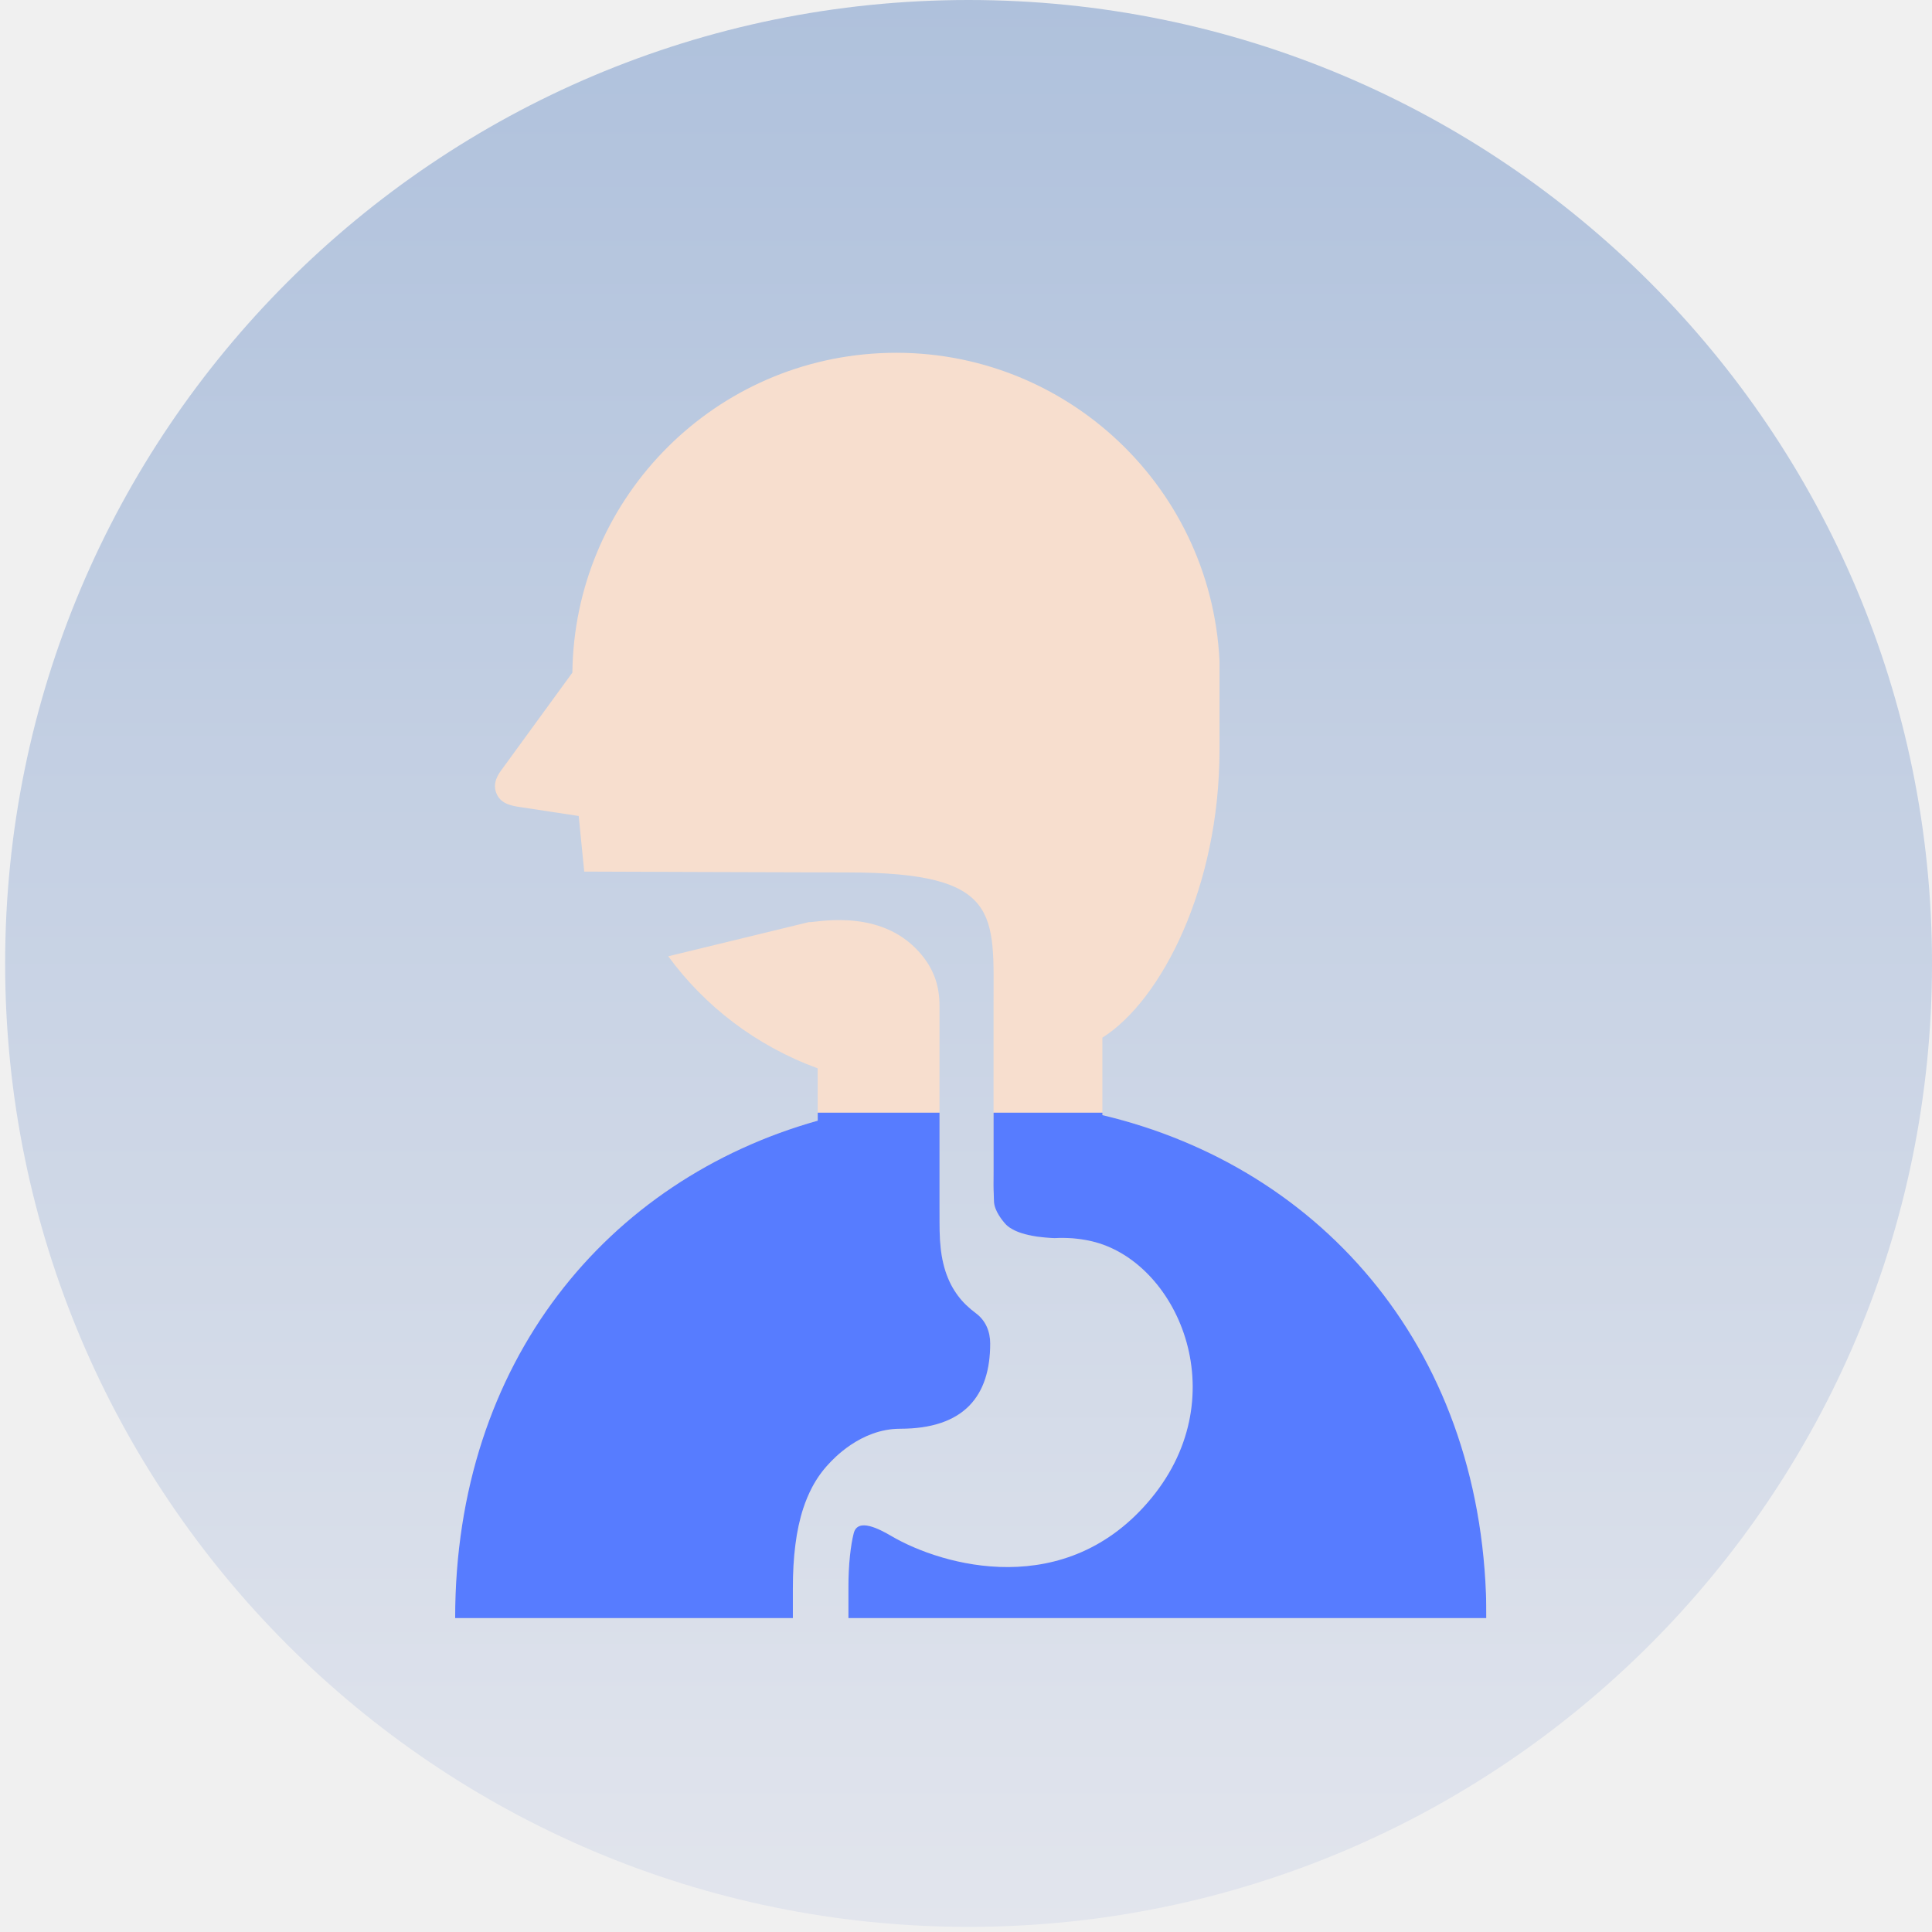
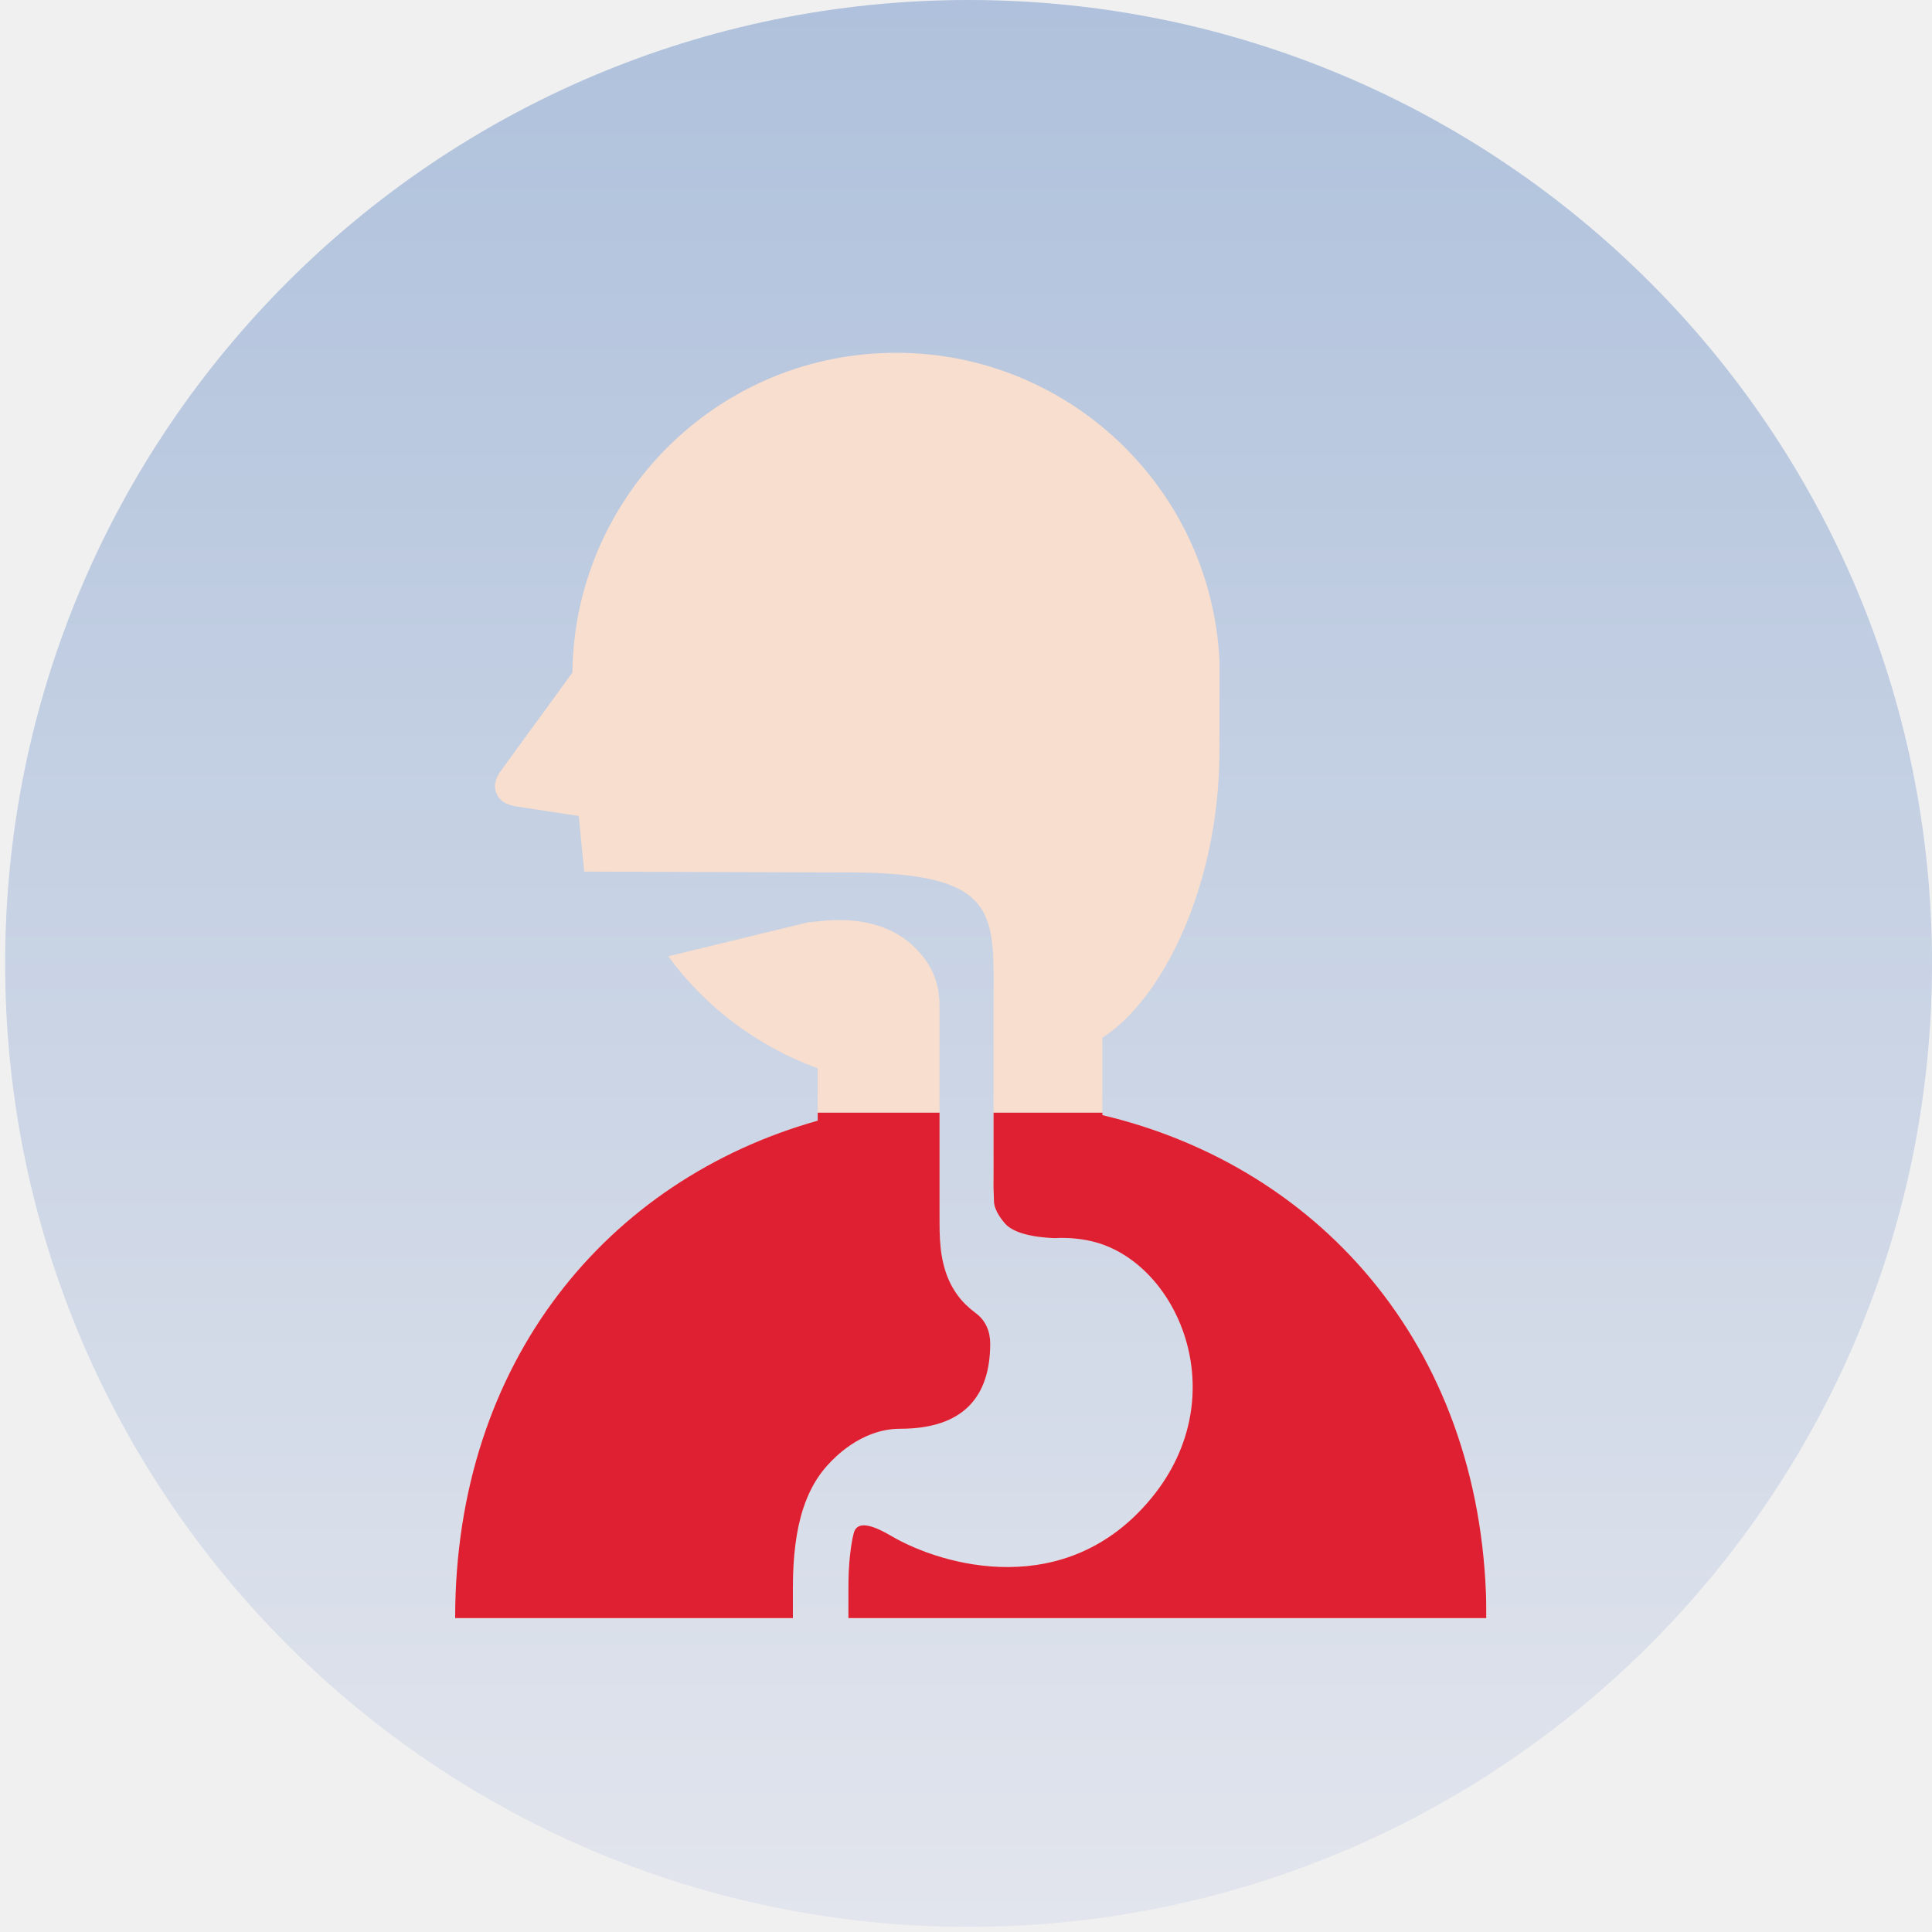
<svg xmlns="http://www.w3.org/2000/svg" width="126" height="126" viewBox="0 0 126 126" fill="none">
  <circle cx="63.168" cy="62.833" r="62.833" fill="url(#paint0_linear_4741_2378)" />
  <path d="M64.577 87.625C64.577 86.856 64.295 86.131 63.646 85.648C63.192 85.31 62.794 84.935 62.482 84.514C62.301 84.273 62.147 84.023 62.016 83.772C61.868 83.48 61.749 83.187 61.656 82.898C61.55 82.565 61.475 82.238 61.419 81.918C61.356 81.553 61.324 81.201 61.301 80.856C61.278 80.465 61.273 80.093 61.273 79.735C61.273 79.405 61.271 79.085 61.271 78.793V78.581V77.108V76.524C61.271 76.524 61.271 68.415 61.271 65.59C61.271 64.252 60.886 63.016 59.702 61.832C57.06 59.191 53.003 60.213 52.762 60.135L43.58 62.366C45.957 65.605 49.281 68.193 53.328 69.674V73.087C39.629 76.939 29.682 88.795 29.682 105.527H42.688H51.707V103.575C51.707 102.55 51.76 101.613 51.87 100.752C51.979 99.888 52.147 99.098 52.384 98.372C52.543 97.889 52.734 97.433 52.958 97.005C53.258 96.433 53.626 95.917 54.054 95.464C54.301 95.204 56.099 93.18 58.703 93.18C62.888 93.18 64.577 91.029 64.577 87.625Z" fill="#F7DECE" />
  <path d="M71.895 72.726V67.674C75.76 65.229 79.533 57.826 79.533 48.914V43.096C78.964 31.447 69.057 22.464 57.407 23.033C46.194 23.582 37.453 32.787 37.329 43.867L32.691 50.233C32.313 50.734 32.132 51.283 32.431 51.86C32.741 52.447 33.393 52.555 33.922 52.636L37.742 53.217L38.102 56.843C38.102 56.843 52.91 56.899 55.3 56.899C65.358 56.899 64.796 59.639 64.796 65.59C64.796 68.415 64.796 76.013 64.796 76.013V76.358C64.796 76.685 64.791 77.002 64.791 77.302C64.791 77.67 64.821 78.015 64.821 78.322C64.821 78.972 65.433 79.664 65.526 79.777C65.579 79.84 65.642 79.901 65.718 79.966C65.803 80.037 65.909 80.107 66.045 80.18C66.199 80.266 66.393 80.349 66.634 80.427C66.912 80.515 67.256 80.593 67.669 80.654C67.992 80.697 68.359 80.732 68.775 80.747C69.523 80.707 70.341 80.754 71.18 80.948C76.73 82.222 80.648 90.936 75.093 97.697C69.535 104.459 61.437 102.114 58.138 100.18C57.34 99.714 55.937 98.969 55.675 99.994C55.567 100.417 55.491 100.905 55.431 101.454C55.365 102.082 55.327 102.787 55.33 103.575V105.526H81.464H96.939C96.939 88.231 86.309 76.146 71.895 72.726Z" fill="#F7DECE" />
  <mask id="mask0_4741_2378" style="mask-type:alpha" maskUnits="userSpaceOnUse" x="29" y="23" width="68" height="83">
    <path d="M64.579 87.625C64.579 86.856 64.297 86.131 63.648 85.648C63.194 85.31 62.797 84.935 62.484 84.514C62.303 84.273 62.149 84.023 62.018 83.772C61.87 83.48 61.751 83.187 61.658 82.898C61.552 82.565 61.477 82.238 61.421 81.918C61.358 81.553 61.326 81.201 61.303 80.856C61.28 80.465 61.275 80.093 61.275 79.735C61.275 79.405 61.273 79.085 61.273 78.793V78.581V77.108V76.524C61.273 76.524 61.273 68.415 61.273 65.59C61.273 64.252 60.887 63.016 59.704 61.832C57.062 59.191 53.005 60.213 52.764 60.135L43.582 62.366C45.959 65.605 49.283 68.193 53.33 69.674V73.087C39.631 76.939 29.684 88.795 29.684 105.527H42.69H51.709V103.575C51.709 102.55 51.761 101.613 51.872 100.752C51.981 99.888 52.149 99.098 52.386 98.372C52.545 97.889 52.736 97.433 52.96 97.005C53.26 96.433 53.628 95.917 54.056 95.464C54.303 95.204 56.101 93.18 58.705 93.18C62.89 93.18 64.579 91.029 64.579 87.625Z" fill="white" />
    <path d="M71.897 72.726V67.674C75.762 65.229 79.535 57.826 79.535 48.914V43.096C78.966 31.447 69.059 22.464 57.41 23.033C46.196 23.582 37.455 32.787 37.331 43.867L32.693 50.233C32.315 50.734 32.134 51.283 32.433 51.86C32.743 52.447 33.395 52.555 33.924 52.636L37.744 53.217L38.104 56.843C38.104 56.843 52.912 56.899 55.302 56.899C65.359 56.899 64.798 59.639 64.798 65.59C64.798 68.415 64.798 76.013 64.798 76.013V76.358C64.798 76.685 64.793 77.002 64.793 77.302C64.793 77.67 64.823 78.015 64.823 78.322C64.823 78.972 65.435 79.664 65.528 79.777C65.581 79.84 65.644 79.901 65.72 79.966C65.805 80.037 65.911 80.107 66.047 80.18C66.201 80.266 66.395 80.349 66.636 80.427C66.913 80.515 67.258 80.593 67.671 80.654C67.994 80.697 68.361 80.732 68.777 80.747C69.525 80.707 70.343 80.754 71.182 80.948C76.732 82.222 80.65 90.936 75.095 97.697C69.537 104.459 61.439 102.114 58.14 100.18C57.342 99.714 55.939 98.969 55.677 99.994C55.569 100.417 55.493 100.905 55.433 101.454C55.367 102.082 55.329 102.787 55.332 103.575V105.526H81.466H96.941C96.941 88.231 86.311 76.146 71.897 72.726Z" fill="#F7DECE" />
  </mask>
  <g mask="url(#mask0_4741_2378)">
-     <rect x="29.684" y="72.566" width="67.257" height="33.629" fill="#577CFF" />
+     <rect x="29.684" y="72.566" width="67.257" height="33.629" fill="#DF1F32" />
  </g>
  <defs>
    <linearGradient id="paint0_linear_4741_2378" x1="63.168" y1="0" x2="63.168" y2="125.665" gradientUnits="userSpaceOnUse">
      <stop stop-color="#AFC1DC" />
      <stop offset="1" stop-color="#E2E5ED" />
    </linearGradient>
  </defs>
</svg>
